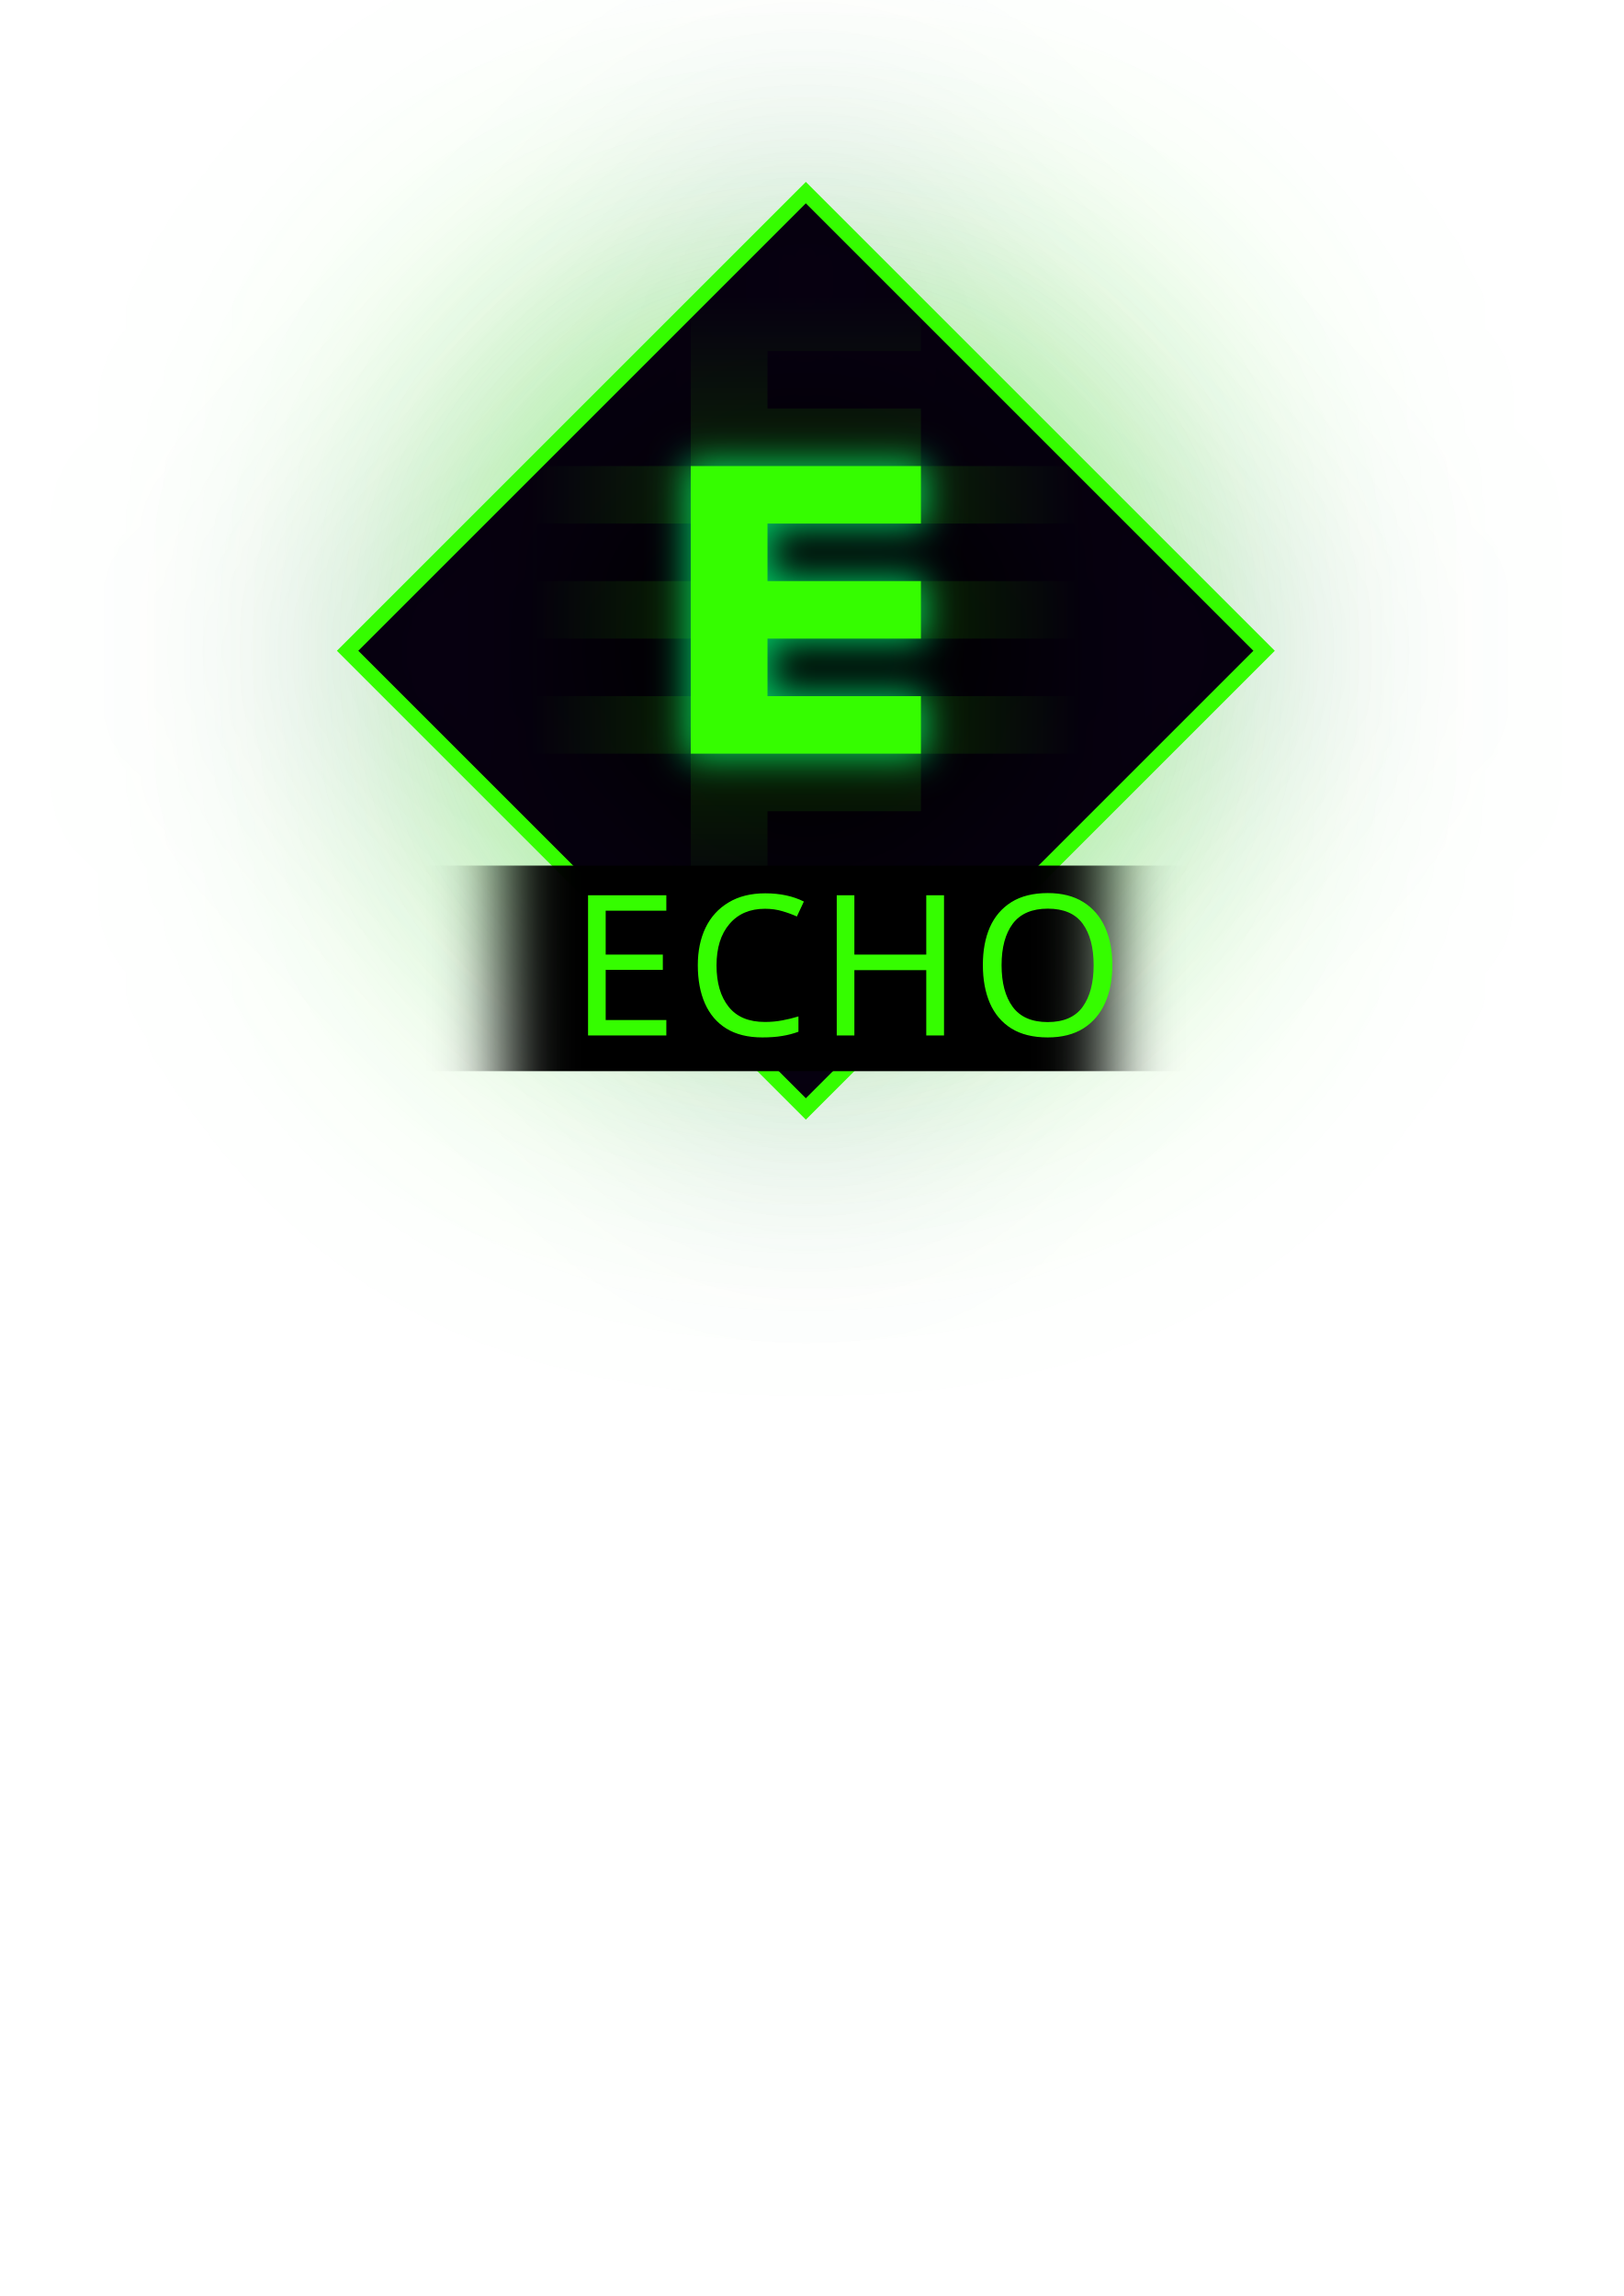
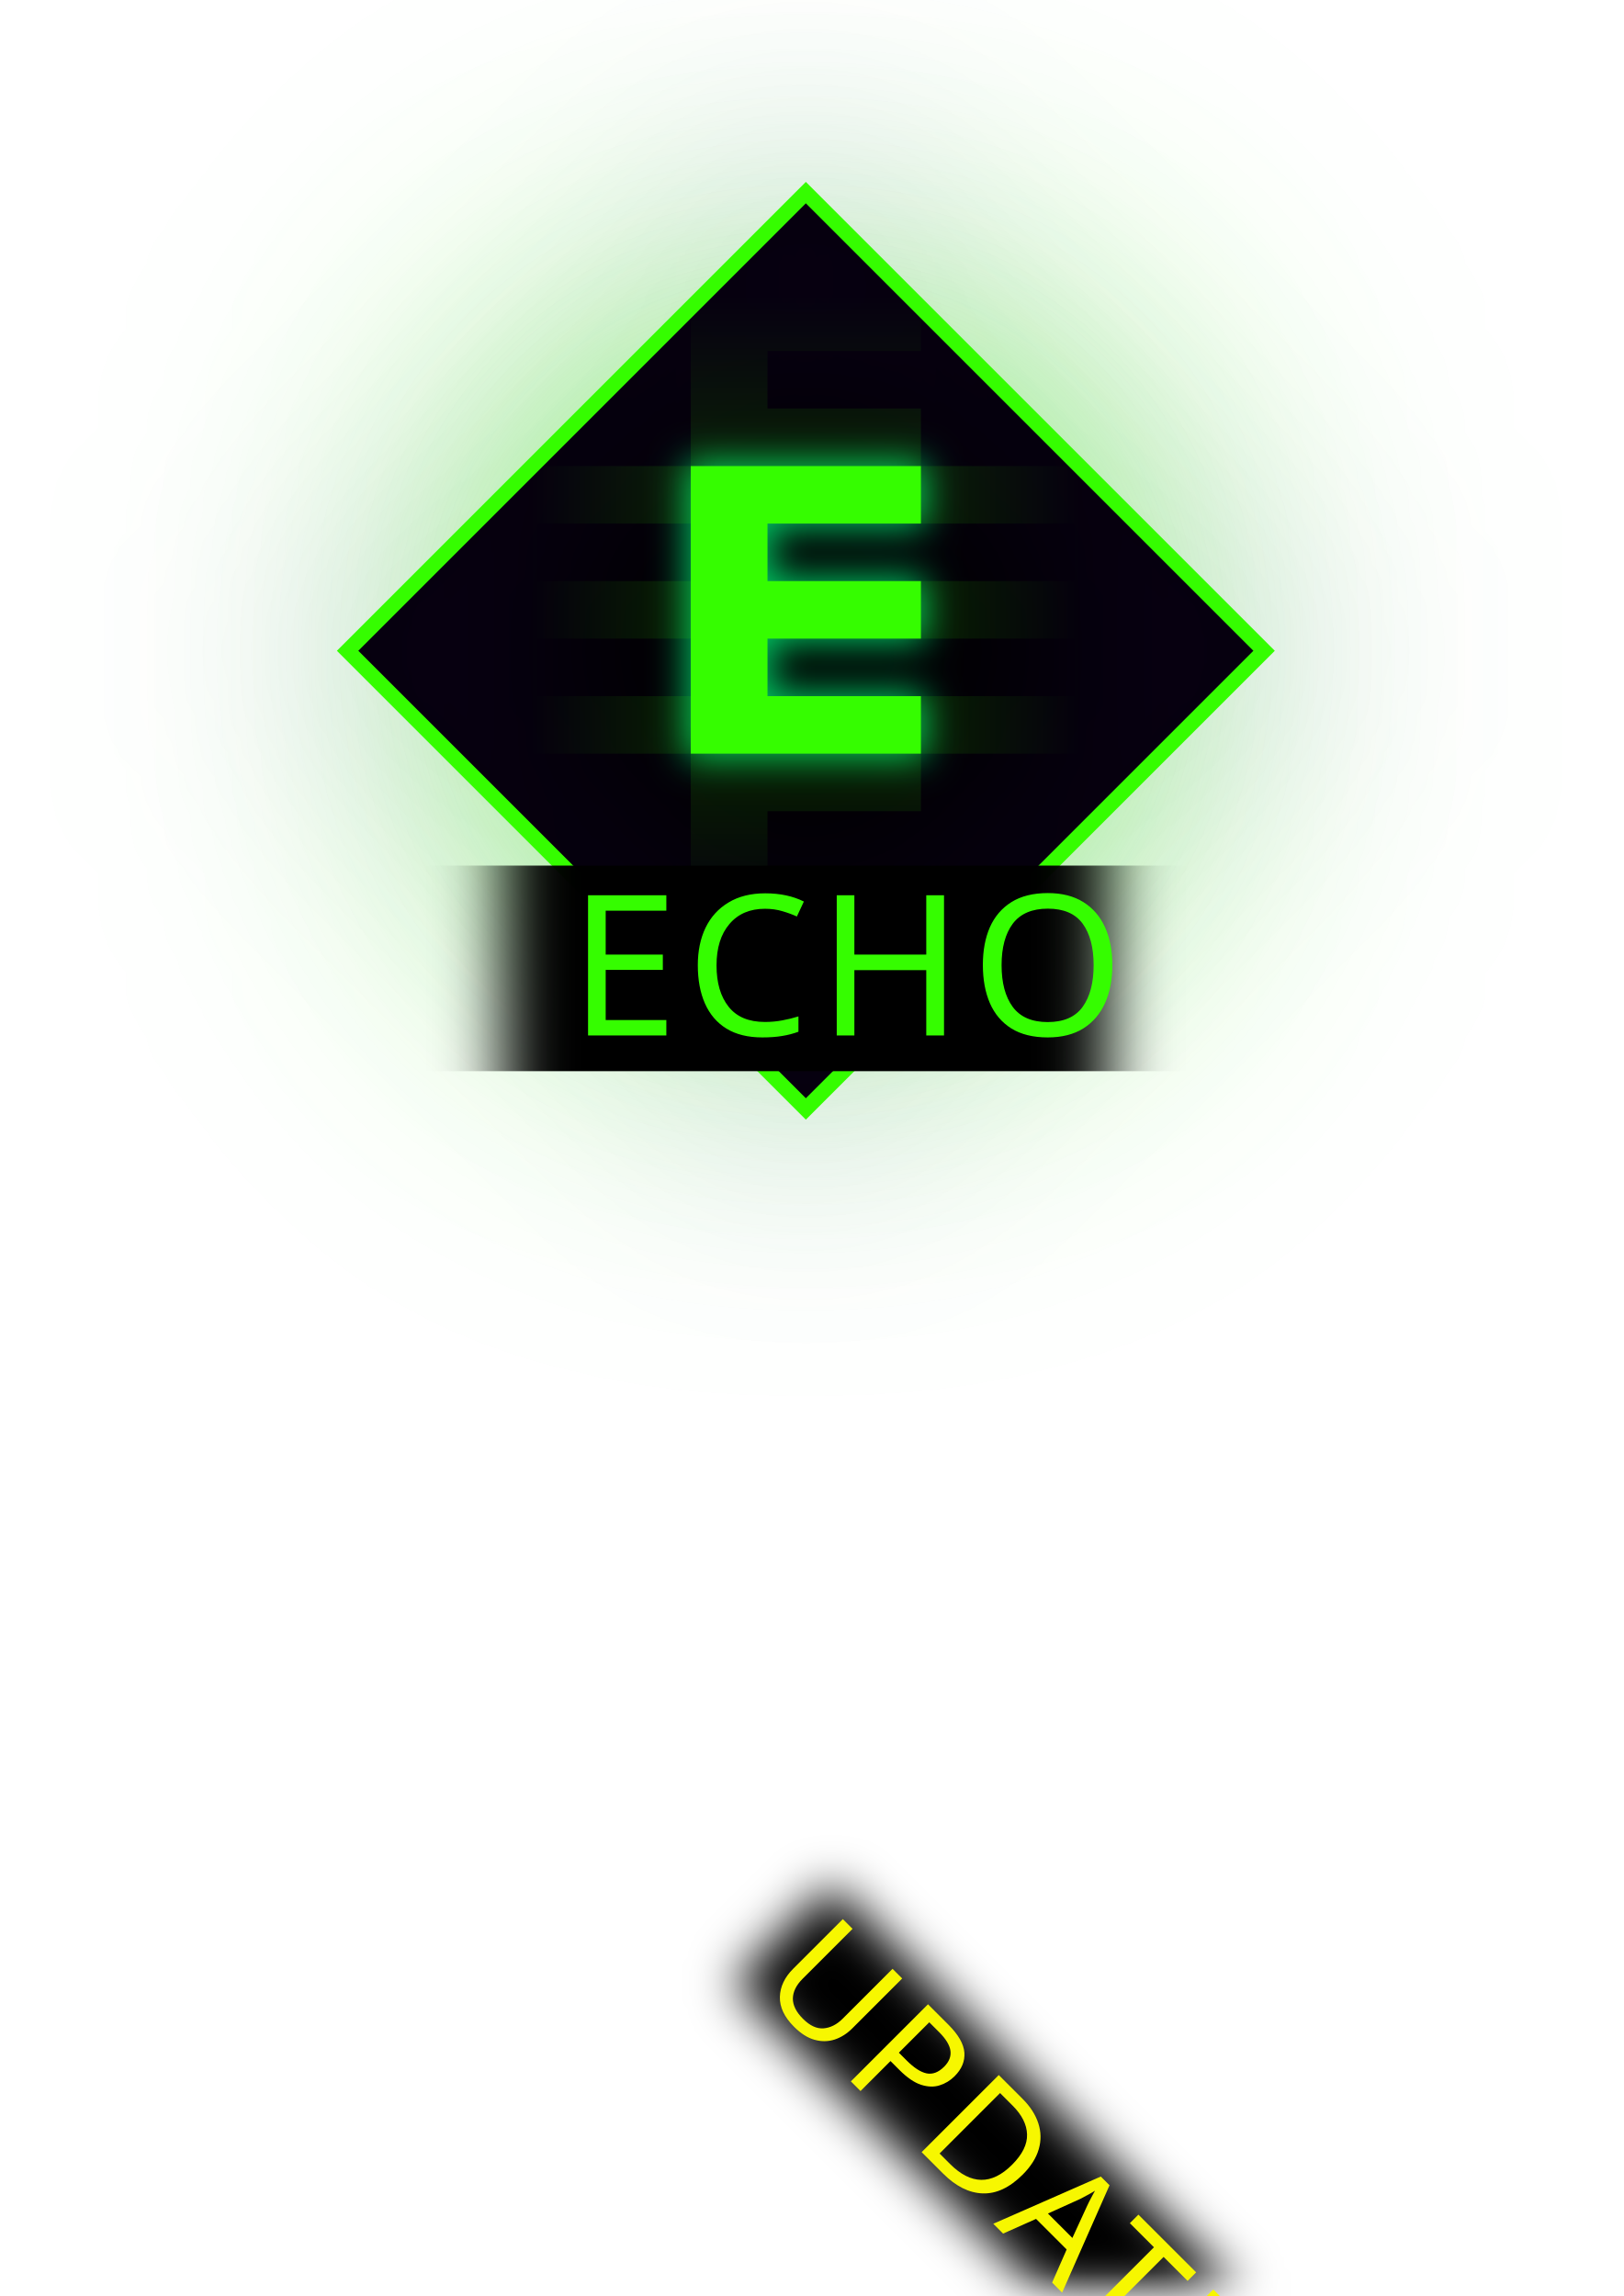
<svg xmlns="http://www.w3.org/2000/svg" xmlns:xlink="http://www.w3.org/1999/xlink" width="210mm" height="297mm" viewBox="0 0 210 297" version="1.1" id="svg1">
  <defs id="defs1">
    <linearGradient id="linearGradient45">
      <stop style="stop-color:#35fd00;stop-opacity:0;" offset="0.303" id="stop45" />
      <stop style="stop-color:#35fd00;stop-opacity:1;" offset="1" id="stop44" />
    </linearGradient>
    <linearGradient id="linearGradient43">
      <stop style="stop-color:#35fd00;stop-opacity:1;" offset="0" id="stop42" />
      <stop style="stop-color:#35fd00;stop-opacity:0;" offset="0.7" id="stop43" />
    </linearGradient>
    <linearGradient id="linearGradient41">
      <stop style="stop-color:#35fd00;stop-opacity:1;" offset="0" id="stop40" />
      <stop style="stop-color:#35fd00;stop-opacity:0;" offset="0.6" id="stop41" />
    </linearGradient>
    <linearGradient id="linearGradient36">
      <stop style="stop-color:#35fd00;stop-opacity:1;" offset="0" id="stop36" />
      <stop style="stop-color:#35fd00;stop-opacity:0;" offset="0.6" id="stop37" />
    </linearGradient>
    <filter style="color-interpolation-filters:sRGB" id="filter1354" x="-0.628" y="-0.012" width="2.256" height="1.023">
      <feGaussianBlur stdDeviation="21.515 0" id="feGaussianBlur1354" />
    </filter>
    <filter style="color-interpolation-filters:sRGB" id="filter3587" x="-2.561" y="0" width="6.121" height="1">
      <feGaussianBlur stdDeviation="70.796 0" id="feGaussianBlur3587" />
    </filter>
    <filter style="color-interpolation-filters:sRGB" id="filter3661" x="-0.127" y="0" width="1.255" height="1">
      <feGaussianBlur stdDeviation="4.425 0" id="feGaussianBlur3661" />
    </filter>
    <linearGradient xlink:href="#linearGradient45" id="linearGradient37" x1="118.259" y1="76.25" x2="148.024" y2="76.25" gradientUnits="userSpaceOnUse" gradientTransform="matrix(-1,0,0,1,266.2828,0)" />
    <linearGradient xlink:href="#linearGradient36" id="linearGradient38" x1="104.224" y1="57.988" x2="104.224" y2="20.44" gradientUnits="userSpaceOnUse" />
    <linearGradient xlink:href="#linearGradient43" id="linearGradient39" x1="88.493" y1="65.088" x2="58.727" y2="65.088" gradientUnits="userSpaceOnUse" />
    <linearGradient xlink:href="#linearGradient41" id="linearGradient40" x1="103.376" y1="94.854" x2="103.376" y2="132.061" gradientUnits="userSpaceOnUse" />
    <filter style="color-interpolation-filters:sRGB" id="filter45" x="-0.183" y="-0.148" width="1.367" height="1.295">
      <feGaussianBlur stdDeviation="2.354" id="feGaussianBlur45" />
    </filter>
+     <filter style="color-interpolation-filters:sRGB" id="filter3661-4" x="-0.127" y="0" width="1.255" height="1">
+       <feGaussianBlur stdDeviation="4.425 0" id="feGaussianBlur3661-8" />
+     </filter>
  </defs>
  <g id="layer1">
-     <g id="g3589" transform="matrix(0.5582009,0,0,0.5582009,46.04593,37.19075)" style="fill:#35fd00;fill-opacity:1">
-       <path style="mix-blend-mode:normal;fill:#35fd00;stroke-linecap:square;stroke-miterlimit:1.84;paint-order:stroke fill markers;filter:url(#filter3587);fill-opacity:1" d="m 100.043,-47.352 h 66.357 v 66.357 h -66.357 z" transform="rotate(45,-1.4171121e-6,2.3333333e-7)" id="path3588" />
-       <path style="fill:#35fd00;stroke-linecap:square;stroke-miterlimit:1.84;paint-order:stroke fill markers;filter:url(#filter3587);fill-opacity:1" d="M 82.584,-64.811 V 36.465 H 183.859 V -64.811 Z" transform="rotate(45,-1.4171121e-6,2.3333333e-7)" id="rect3587" />
+     <g id="g2">
+       <g id="g1">
+         <g id="g3589" transform="matrix(0.5582009,0,0,0.5582009,46.04593,37.19075)" style="fill:#35fd00;fill-opacity:1">
+           <path style="mix-blend-mode:normal;fill:#35fd00;stroke-linecap:square;stroke-miterlimit:1.84;paint-order:stroke fill markers;filter:url(#filter3587);fill-opacity:1" d="m 100.043,-47.352 h 66.357 v 66.357 h -66.357 z" transform="rotate(45,-1.4171121e-6,2.3333333e-7)" id="path3588" />
+           <path style="fill:#35fd00;stroke-linecap:square;stroke-miterlimit:1.84;paint-order:stroke fill markers;filter:url(#filter3587);fill-opacity:1" d="M 82.584,-64.811 V 36.465 H 183.859 V -64.811 Z" transform="rotate(45,-1.4171121e-6,2.3333333e-7)" id="rect3587" />
+         </g>
+         <rect style="fill:#000000;fill-opacity:1;stroke-width:1.959;stroke-linecap:square;stroke-miterlimit:1.84;paint-order:stroke fill markers" id="rect1" width="83.816" height="83.816" x="91.863" y="-56.63" transform="rotate(45)" />
+         <rect style="fill:none;fill-opacity:1;stroke:#6600f7;stroke-width:1.959;stroke-linecap:square;stroke-miterlimit:1.84;stroke-opacity:1;paint-order:stroke fill markers;filter:url(#filter1354)" id="rect1354" width="83.816" height="83.816" x="91.314" y="-56.08" transform="rotate(45)" />
+         <rect style="fill:none;fill-opacity:1;stroke:#35fd00;stroke-width:1.959;stroke-linecap:square;stroke-miterlimit:1.84;stroke-opacity:1;paint-order:stroke fill markers" id="rect1353" width="83.816" height="83.816" x="91.314" y="-56.08" transform="rotate(45)" />
+         <g id="g45" transform="translate(0.8475654,2.638266)">
+           <path id="path45" style="font-size:50.8px;font-family:'Achtung! Polizei';-inkscape-font-specification:'Achtung! Polizei';letter-spacing:0.995px;opacity:0.78;fill:#00fd7d;fill-opacity:1;stroke-width:1.959;stroke-linecap:square;stroke-miterlimit:1.84;paint-order:stroke fill markers;filter:url(#filter45)" d="m 87.963,57.646 c 0,12.579 0,25.158 0,37.736 10.275,10e-7 20.549,0 30.824,0 0,-2.833 0,-5.667 0,-8.5 -6.615,10e-7 -13.229,0 -19.844,0 0,-2.128 0,-4.255 0,-6.383 6.615,0 13.229,0 19.844,0 0,-2.833 0,-5.667 0,-8.5 -6.615,0 -13.229,0 -19.844,0 0,-2.128 0,-4.255 0,-6.383 6.615,0 13.229,-10e-7 19.844,0 0,-2.833 0,-5.667 0,-8.5 -10.275,-10e-7 -20.549,0 -30.824,0 0,0.176 0,0.353 0,0.529 z" />
+           <path d="m 98.415,87.413 h 19.844 v 7.441 H 88.493 V 57.647 h 29.766 v 7.441 H 98.415 v 7.441 h 19.844 v 7.441 H 98.415 Z" id="text1" style="font-size:50.8px;font-family:'Achtung! Polizei';-inkscape-font-specification:'Achtung! Polizei';letter-spacing:0.995px;fill:#35fd00;stroke-width:1.959;stroke-linecap:square;stroke-miterlimit:1.84;paint-order:stroke fill markers" aria-label="E" />
+           <path d="M 138.102,87.413 H 118.259 V 94.854 H 148.024 V 57.647 h -29.766 v 7.441 h 19.844 v 7.441 h -19.844 v 7.441 h 19.844 z" id="path30" style="font-size:50.8px;font-family:'Achtung! Polizei';-inkscape-font-specification:'Achtung! Polizei';letter-spacing:0.995px;opacity:0.122;fill:url(#linearGradient37);stroke-width:1.959;stroke-linecap:square;stroke-miterlimit:1.84;paint-order:stroke fill markers" aria-label="E" />
+           <path d="M 98.415,50.206 H 118.259 V 57.647 H 88.493 V 20.44 h 29.766 v 7.441 H 98.415 v 7.441 h 19.844 v 7.441 H 98.415 Z" id="path31" style="font-size:50.8px;font-family:'Achtung! Polizei';-inkscape-font-specification:'Achtung! Polizei';letter-spacing:0.995px;opacity:0.122;fill:url(#linearGradient38);stroke-width:1.959;stroke-linecap:square;stroke-miterlimit:1.84;paint-order:stroke fill markers" aria-label="E" />
+           <path d="M 68.649,87.413 H 88.493 V 94.854 H 58.727 V 57.647 h 29.766 v 7.441 H 68.649 v 7.441 h 19.844 v 7.441 H 68.649 Z" id="path32" style="font-size:50.8px;font-family:'Achtung! Polizei';-inkscape-font-specification:'Achtung! Polizei';letter-spacing:0.995px;opacity:0.122;fill:url(#linearGradient39);stroke-width:1.959;stroke-linecap:square;stroke-miterlimit:1.84;paint-order:stroke fill markers" aria-label="E" />
+           <path d="m 98.415,124.62 h 19.844 v 7.441 H 88.493 V 94.854 h 29.766 v 7.441 H 98.415 v 7.441 h 19.844 v 7.441 H 98.415 Z" id="path33" style="font-size:50.8px;font-family:'Achtung! Polizei';-inkscape-font-specification:'Achtung! Polizei';letter-spacing:0.995px;opacity:0.122;fill:url(#linearGradient40);stroke-width:1.959;stroke-linecap:square;stroke-miterlimit:1.84;paint-order:stroke fill markers" aria-label="E" />
+         </g>
+       </g>
+       <g id="g3661" transform="translate(17.86719,3.429943)">
+         <rect style="mix-blend-mode:normal;fill:#000000;fill-opacity:1;stroke:none;stroke-width:3.352;stroke-linecap:round;stroke-linejoin:bevel;stroke-miterlimit:1.84;stroke-dasharray:none;stroke-opacity:1;paint-order:fill markers stroke;filter:url(#filter3661)" id="rect3661" width="83.344" height="17.992" x="68.049" y="136.074" transform="matrix(0.9391778,0,0,1.47804,-16.69082,-92.58302)" />
+         <text xml:space="preserve" style="font-style:normal;font-variant:normal;font-weight:normal;font-stretch:normal;font-size:25.4px;font-family:'Car Lock';-inkscape-font-specification:'Car Lock';text-align:start;letter-spacing:0.995px;writing-mode:lr-tb;direction:ltr;text-anchor:start;fill:#35fd00;fill-opacity:1;stroke:none;stroke-width:3.2;stroke-linecap:round;stroke-linejoin:bevel;stroke-miterlimit:1.84;stroke-dasharray:none;stroke-opacity:1;paint-order:fill markers stroke" x="55.718" y="130.518" id="text3661">
+           <tspan id="tspan3661" style="font-style:normal;font-variant:normal;font-weight:normal;font-stretch:normal;font-size:25.4px;font-family:'Car Lock';-inkscape-font-specification:'Car Lock';fill:#35fd00;fill-opacity:1;stroke:none;stroke-width:3.2" x="55.718" y="130.518">ECHO</tspan>
+         </text>
+       </g>
    </g>
-     <rect style="fill:#000000;fill-opacity:1;stroke-width:1.959;stroke-linecap:square;stroke-miterlimit:1.84;paint-order:stroke fill markers" id="rect1" width="83.816" height="83.816" x="91.863" y="-56.63" transform="rotate(45)" />
-     <rect style="fill:none;fill-opacity:1;stroke:#6600f7;stroke-width:1.959;stroke-linecap:square;stroke-miterlimit:1.84;stroke-opacity:1;paint-order:stroke fill markers;filter:url(#filter1354)" id="rect1354" width="83.816" height="83.816" x="91.314" y="-56.08" transform="rotate(45)" />
-     <rect style="fill:none;fill-opacity:1;stroke:#35fd00;stroke-width:1.959;stroke-linecap:square;stroke-miterlimit:1.84;stroke-opacity:1;paint-order:stroke fill markers" id="rect1353" width="83.816" height="83.816" x="91.314" y="-56.08" transform="rotate(45)" />
-     <g id="g45" transform="translate(0.8475654,2.638266)">
-       <path id="path45" style="font-size:50.8px;font-family:'Achtung! Polizei';-inkscape-font-specification:'Achtung! Polizei';letter-spacing:0.995px;opacity:0.78;fill:#00fd7d;fill-opacity:1;stroke-width:1.959;stroke-linecap:square;stroke-miterlimit:1.84;paint-order:stroke fill markers;filter:url(#filter45)" d="m 87.963,57.646 c 0,12.579 0,25.158 0,37.736 10.275,10e-7 20.549,0 30.824,0 0,-2.833 0,-5.667 0,-8.5 -6.615,10e-7 -13.229,0 -19.844,0 0,-2.128 0,-4.255 0,-6.383 6.615,0 13.229,0 19.844,0 0,-2.833 0,-5.667 0,-8.5 -6.615,0 -13.229,0 -19.844,0 0,-2.128 0,-4.255 0,-6.383 6.615,0 13.229,-10e-7 19.844,0 0,-2.833 0,-5.667 0,-8.5 -10.275,-10e-7 -20.549,0 -30.824,0 0,0.176 0,0.353 0,0.529 z" />
-       <path d="m 98.415,87.413 h 19.844 v 7.441 H 88.493 V 57.647 h 29.766 v 7.441 H 98.415 v 7.441 h 19.844 v 7.441 H 98.415 Z" id="text1" style="font-size:50.8px;font-family:'Achtung! Polizei';-inkscape-font-specification:'Achtung! Polizei';letter-spacing:0.995px;fill:#35fd00;stroke-width:1.959;stroke-linecap:square;stroke-miterlimit:1.84;paint-order:stroke fill markers" aria-label="E" />
-       <path d="M 138.102,87.413 H 118.259 V 94.854 H 148.024 V 57.647 h -29.766 v 7.441 h 19.844 v 7.441 h -19.844 v 7.441 h 19.844 z" id="path30" style="font-size:50.8px;font-family:'Achtung! Polizei';-inkscape-font-specification:'Achtung! Polizei';letter-spacing:0.995px;opacity:0.122;fill:url(#linearGradient37);stroke-width:1.959;stroke-linecap:square;stroke-miterlimit:1.84;paint-order:stroke fill markers" aria-label="E" />
-       <path d="M 98.415,50.206 H 118.259 V 57.647 H 88.493 V 20.44 h 29.766 v 7.441 H 98.415 v 7.441 h 19.844 v 7.441 H 98.415 Z" id="path31" style="font-size:50.8px;font-family:'Achtung! Polizei';-inkscape-font-specification:'Achtung! Polizei';letter-spacing:0.995px;opacity:0.122;fill:url(#linearGradient38);stroke-width:1.959;stroke-linecap:square;stroke-miterlimit:1.84;paint-order:stroke fill markers" aria-label="E" />
-       <path d="M 68.649,87.413 H 88.493 V 94.854 H 58.727 V 57.647 h 29.766 v 7.441 H 68.649 v 7.441 h 19.844 v 7.441 H 68.649 Z" id="path32" style="font-size:50.8px;font-family:'Achtung! Polizei';-inkscape-font-specification:'Achtung! Polizei';letter-spacing:0.995px;opacity:0.122;fill:url(#linearGradient39);stroke-width:1.959;stroke-linecap:square;stroke-miterlimit:1.84;paint-order:stroke fill markers" aria-label="E" />
-       <path d="m 98.415,124.62 h 19.844 v 7.441 H 88.493 V 94.854 h 29.766 v 7.441 H 98.415 v 7.441 h 19.844 v 7.441 H 98.415 Z" id="path33" style="font-size:50.8px;font-family:'Achtung! Polizei';-inkscape-font-specification:'Achtung! Polizei';letter-spacing:0.995px;opacity:0.122;fill:url(#linearGradient40);stroke-width:1.959;stroke-linecap:square;stroke-miterlimit:1.84;paint-order:stroke fill markers" aria-label="E" />
-     </g>
-     <g id="g3661" transform="translate(17.86719,3.429943)">
-       <rect style="mix-blend-mode:normal;fill:#000000;fill-opacity:1;stroke:none;stroke-width:3.352;stroke-linecap:round;stroke-linejoin:bevel;stroke-miterlimit:1.84;stroke-dasharray:none;stroke-opacity:1;paint-order:fill markers stroke;filter:url(#filter3661)" id="rect3661" width="83.344" height="17.992" x="68.049" y="136.074" transform="matrix(0.9391778,0,0,1.47804,-16.69082,-92.58302)" />
-       <text xml:space="preserve" style="font-style:normal;font-variant:normal;font-weight:normal;font-stretch:normal;font-size:25.4px;font-family:'Car Lock';-inkscape-font-specification:'Car Lock';text-align:start;letter-spacing:0.995px;writing-mode:lr-tb;direction:ltr;text-anchor:start;fill:#35fd00;fill-opacity:1;stroke:none;stroke-width:3.2;stroke-linecap:round;stroke-linejoin:bevel;stroke-miterlimit:1.84;stroke-dasharray:none;stroke-opacity:1;paint-order:fill markers stroke" x="55.718" y="130.518" id="text3661">
-         <tspan id="tspan3661" style="font-style:normal;font-variant:normal;font-weight:normal;font-stretch:normal;font-size:25.4px;font-family:'Car Lock';-inkscape-font-specification:'Car Lock';fill:#35fd00;fill-opacity:1;stroke:none;stroke-width:3.2" x="55.718" y="130.518">ECHO</tspan>
+     <g id="g4" transform="rotate(45,-174.8733,192.9885)">
+       <g id="g2-4" transform="translate(33.85357,-117.9142)">
+         <rect style="mix-blend-mode:normal;fill:#000000;fill-opacity:1;stroke:none;stroke-width:3.352;stroke-linecap:round;stroke-linejoin:bevel;stroke-miterlimit:1.84;stroke-dasharray:none;stroke-opacity:1;paint-order:fill markers stroke;filter:url(#filter3661-4)" id="rect3661-5" width="83.344" height="17.992" x="26.889" y="147.12" />
+       </g>
+       <text xml:space="preserve" style="font-size:19.756px;font-family:'Alien Planet';-inkscape-font-specification:'Alien Planet';text-align:start;letter-spacing:0.995px;writing-mode:lr-tb;direction:ltr;text-anchor:start;fill:#f7f700;fill-opacity:1;stroke-width:1.058;paint-order:stroke fill markers" x="63.151" y="45.437" id="text3">
+         <tspan id="tspan3" style="font-style:normal;font-variant:normal;font-weight:normal;font-stretch:normal;font-family:'Achtung! Polizei';-inkscape-font-specification:'Achtung! Polizei';fill:#f7f700;fill-opacity:1;stroke-width:1.058" x="63.151" y="45.437">UPDATE</tspan>
      </text>
    </g>
  </g>
</svg>
